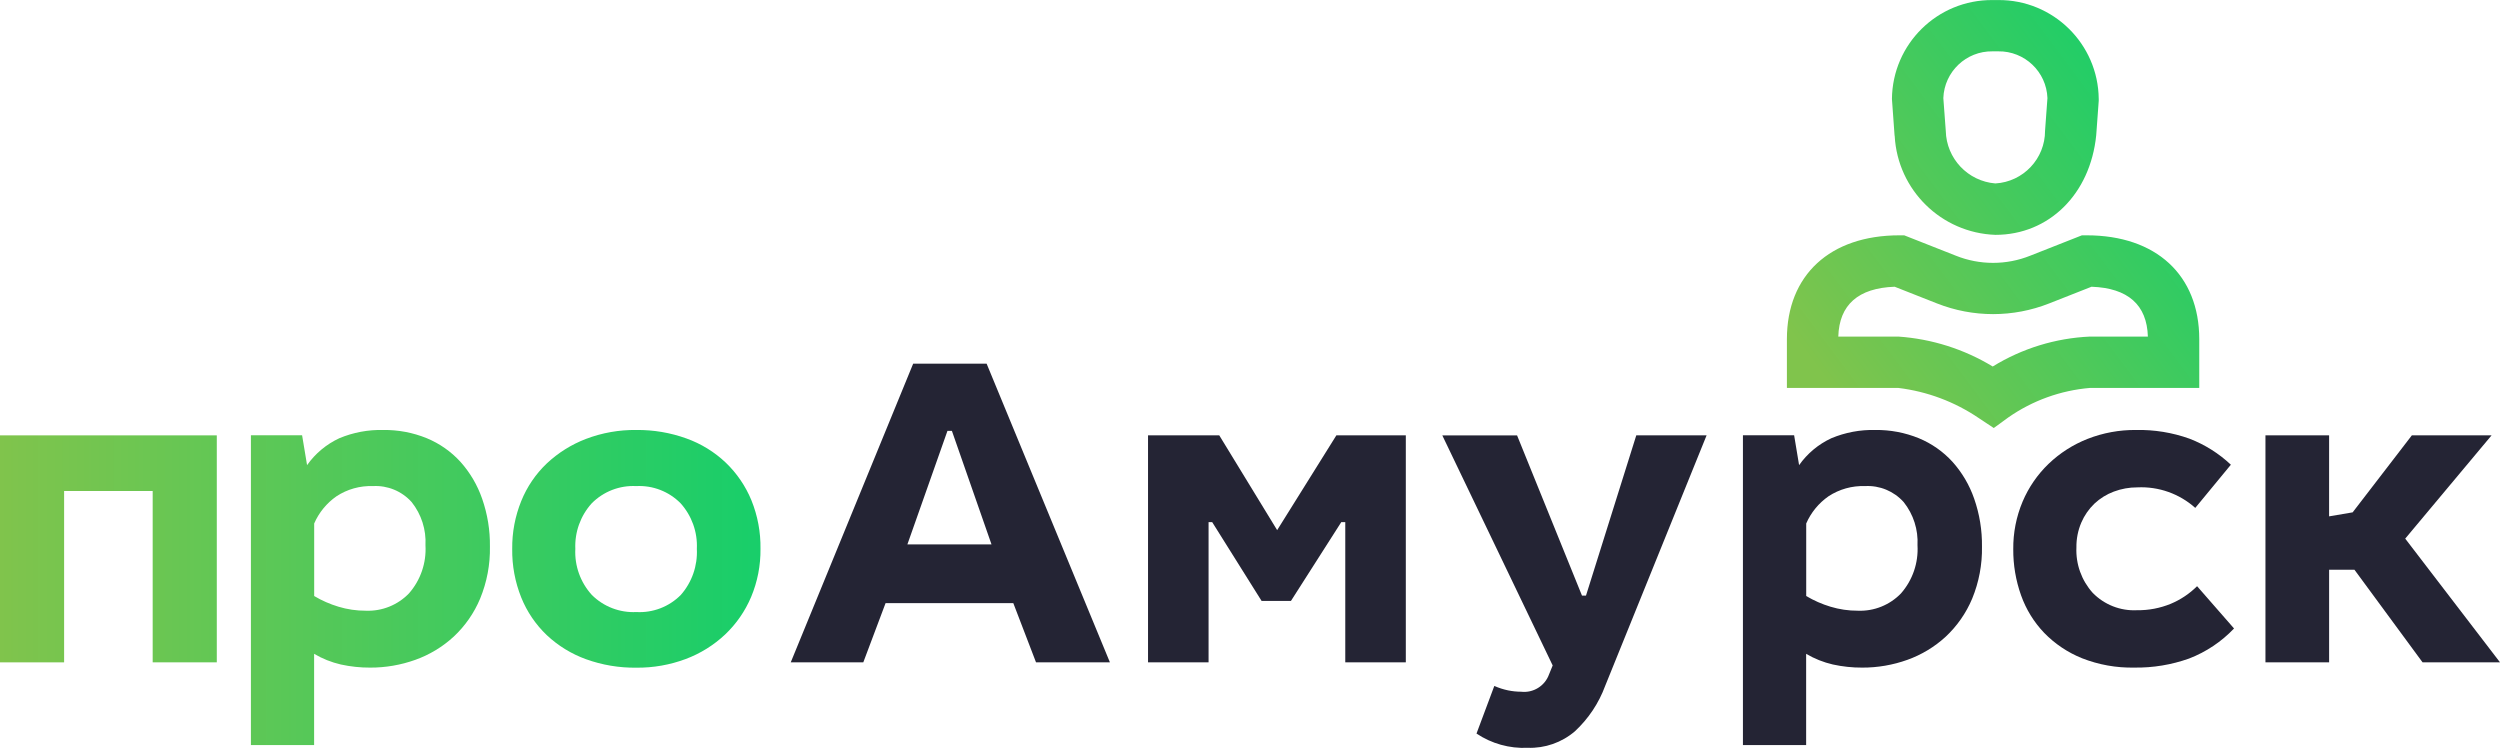
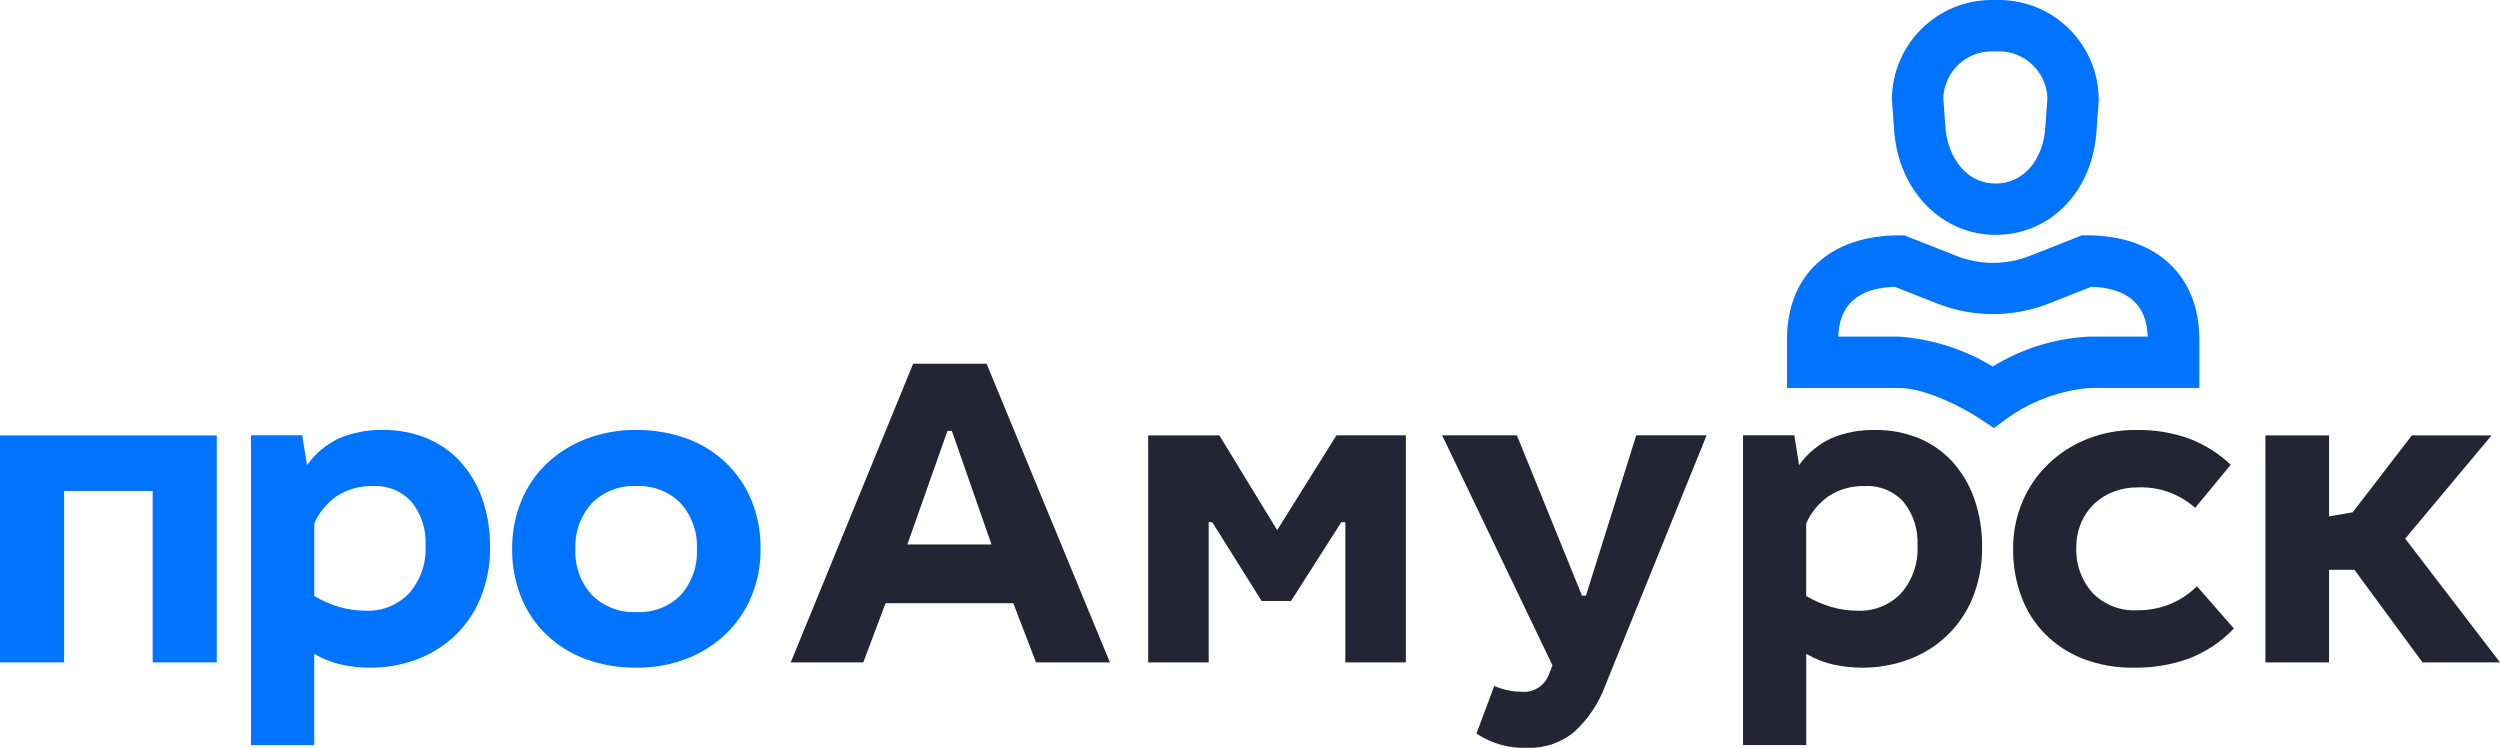
- <svg xmlns="http://www.w3.org/2000/svg" xmlns:xlink="http://www.w3.org/1999/xlink" width="138" height="41.279" viewBox="0 0 138 41.279">
+ <svg xmlns="http://www.w3.org/2000/svg" width="156" height="46.663" viewBox="0 0 156 46.663">
  <defs>
-     <linearGradient id="linear-gradient" y1="0.671" x2="3.508" y2="0.671" gradientUnits="objectBoundingBox">
-       <stop offset="0" stop-color="#80c44c" />
-       <stop offset="1" stop-color="#18ce6a" />
-     </linearGradient>
-     <linearGradient id="linear-gradient-2" x1="-1.05" y1="0.5" x2="2.132" y2="0.5" xlink:href="#linear-gradient" />
-     <linearGradient id="linear-gradient-3" x1="-2.062" y1="0.663" x2="1" y2="0.663" xlink:href="#linear-gradient" />
-     <linearGradient id="linear-gradient-4" x1="0.114" y1="0.913" x2="0.965" y2="0.252" xlink:href="#linear-gradient" />
+     <style>.a{fill:#242434;}.b{fill:#0073ff;}</style>
  </defs>
-   <g id="logo_ppl" transform="translate(-310 -3)">
-     <g id="Group_740" data-name="Group 740" transform="translate(2977.083 -1393.197)">
-       <g id="Group_739" data-name="Group 739">
-         <path id="Path_409" data-name="Path 409" d="M-2605.816,1432.758h-4.079l-1.253-3.267h-7.052l-1.229,3.267h-4.005l6.758-16.487h4.054Zm-6.536-6.511-2.186-6.265h-.246l-2.211,6.265Z" fill="#242434" />
-         <path id="Path_410" data-name="Path 410" d="M-2596.584,1425.461l3.269-5.233h3.833v12.53h-3.342v-7.74h-.221l-2.777,4.349h-1.622l-2.726-4.349h-.2v7.74h-3.342v-12.53h3.932Z" fill="#242434" />
-         <path id="Path_411" data-name="Path 411" d="M-2579.758,1429.073h.222l2.776-8.845h3.881l-5.6,13.833a6.47,6.47,0,0,1-1.671,2.505,3.8,3.8,0,0,1-2.605.91,4.683,4.683,0,0,1-2.825-.787l.983-2.628a3.767,3.767,0,0,0,.761.245,3.646,3.646,0,0,0,.713.074,1.462,1.462,0,0,0,1.548-.959l.2-.491-6.093-12.7h4.127Z" fill="#242434" />
-         <path id="Path_412" data-name="Path 412" d="M-2567.773,1421.873a4.493,4.493,0,0,1,1.782-1.486,5.911,5.911,0,0,1,2.42-.455,6.159,6.159,0,0,1,2.408.455,5.212,5.212,0,0,1,1.855,1.3,5.986,5.986,0,0,1,1.2,2.039,7.723,7.723,0,0,1,.43,2.641,7.207,7.207,0,0,1-.541,2.875,6.1,6.1,0,0,1-1.461,2.1,6.225,6.225,0,0,1-2.113,1.277,7.31,7.31,0,0,1-2.494.43,7.389,7.389,0,0,1-1.622-.172,5.207,5.207,0,0,1-1.475-.589v5.036h-3.489v-17.1h2.826Zm1.733,7.814a5.132,5.132,0,0,0,1.511.221,3.134,3.134,0,0,0,2.383-.958,3.7,3.7,0,0,0,.909-2.654,3.525,3.525,0,0,0-.762-2.383,2.666,2.666,0,0,0-2.137-.884,3.446,3.446,0,0,0-2.015.564,3.57,3.57,0,0,0-1.229,1.5v4.005A6.024,6.024,0,0,0-2566.04,1429.687Z" fill="#242434" />
-         <path id="Path_413" data-name="Path 413" d="M-2549.1,1423.1a3.644,3.644,0,0,0-1.3.233,3.2,3.2,0,0,0-1.07.664,3.2,3.2,0,0,0-.724,1.044,3.387,3.387,0,0,0-.271,1.376,3.518,3.518,0,0,0,.9,2.506,3.186,3.186,0,0,0,2.444.958,4.726,4.726,0,0,0,1.868-.356,4.541,4.541,0,0,0,1.449-.97l2.04,2.334a6.8,6.8,0,0,1-2.481,1.659,8.629,8.629,0,0,1-3.023.5,7.478,7.478,0,0,1-2.887-.516,6.08,6.08,0,0,1-2.088-1.4,5.8,5.8,0,0,1-1.278-2.075,7.437,7.437,0,0,1-.43-2.543,6.6,6.6,0,0,1,.516-2.629A6.3,6.3,0,0,1-2554,1421.8a6.6,6.6,0,0,1,2.15-1.376,7.136,7.136,0,0,1,2.678-.492,8.227,8.227,0,0,1,2.948.48,7,7,0,0,1,2.285,1.437l-1.965,2.384A4.472,4.472,0,0,0-2549.1,1423.1Z" fill="#242434" />
-         <path id="Path_414" data-name="Path 414" d="M-2538.517,1424.7l1.3-.221,3.268-4.25h4.4l-4.766,5.7,5.233,6.83h-4.275l-3.759-5.111h-1.4v5.111h-3.514v-12.53h3.514Z" fill="#242434" />
-       </g>
+   <g transform="translate(-321 13)">
+     <g transform="translate(2926.075 -1405.466)">
+       <path class="a" d="M-2535.817,1433.8h-4.611l-1.417-3.694h-7.972l-1.389,3.694h-4.527l7.639-18.637h4.583Zm-7.389-7.361-2.471-7.082h-.279l-2.5,7.082Z" />
+       <path class="a" d="M-2525.381,1425.547l3.7-5.916h4.333V1433.8h-3.778v-8.75h-.25l-3.139,4.917h-1.833l-3.083-4.917h-.222v8.75h-3.777v-14.165h4.444Z" />
+       <path class="a" d="M-2506.36,1429.63h.25l3.138-10h4.388l-6.332,15.637a7.3,7.3,0,0,1-1.889,2.833,4.292,4.292,0,0,1-2.944,1.028,5.293,5.293,0,0,1-3.194-.89l1.111-2.971a4.236,4.236,0,0,0,.861.278,4.148,4.148,0,0,0,.8.083,1.653,1.653,0,0,0,1.75-1.083l.222-.556-6.888-14.359h4.666Z" />
+       <path class="a" d="M-2492.812,1421.491a5.091,5.091,0,0,1,2.014-1.68,6.691,6.691,0,0,1,2.735-.514,6.975,6.975,0,0,1,2.723.514,5.905,5.905,0,0,1,2.1,1.472,6.8,6.8,0,0,1,1.361,2.305,8.755,8.755,0,0,1,.486,2.987,8.143,8.143,0,0,1-.611,3.249,6.9,6.9,0,0,1-1.653,2.375,7,7,0,0,1-2.388,1.444,8.245,8.245,0,0,1-2.819.486,8.29,8.29,0,0,1-1.834-.2,5.857,5.857,0,0,1-1.667-.665v5.693h-3.944v-19.331h3.2Zm1.958,8.834a5.849,5.849,0,0,0,1.709.249,3.541,3.541,0,0,0,2.693-1.083,4.186,4.186,0,0,0,1.028-3,3.988,3.988,0,0,0-.861-2.694,3.014,3.014,0,0,0-2.416-1,3.9,3.9,0,0,0-2.278.638,4.032,4.032,0,0,0-1.389,1.695v4.528A6.84,6.84,0,0,0-2490.854,1430.325Z" />
+       <path class="a" d="M-2471.708,1422.88a4.1,4.1,0,0,0-1.471.264,3.6,3.6,0,0,0-1.209.751,3.6,3.6,0,0,0-.819,1.179,3.826,3.826,0,0,0-.306,1.556,3.979,3.979,0,0,0,1.014,2.833,3.6,3.6,0,0,0,2.763,1.083,5.345,5.345,0,0,0,2.112-.4,5.159,5.159,0,0,0,1.638-1.1l2.306,2.639a7.682,7.682,0,0,1-2.806,1.875,9.738,9.738,0,0,1-3.416.569,8.469,8.469,0,0,1-3.264-.583,6.88,6.88,0,0,1-2.361-1.584,6.562,6.562,0,0,1-1.444-2.346,8.41,8.41,0,0,1-.486-2.875,7.466,7.466,0,0,1,.583-2.972,7.128,7.128,0,0,1,1.625-2.36,7.459,7.459,0,0,1,2.431-1.556,8.066,8.066,0,0,1,3.027-.556,9.32,9.32,0,0,1,3.333.542,7.954,7.954,0,0,1,2.583,1.624l-2.222,2.695A5.059,5.059,0,0,0-2471.708,1422.88Z" />
+       <path class="a" d="M-2459.741,1424.686l1.472-.251,3.693-4.8h4.972l-5.387,6.443,5.916,7.722h-4.834l-4.249-5.778h-1.583v5.778h-3.972v-14.165h3.972Z" />
+       <path class="b" d="M-2591.548,1433.8h-4V1423.1h-5.527V1433.8h-4v-14.165h13.527Z" />
+       <path class="b" d="M-2585.915,1421.491a5.1,5.1,0,0,1,2.013-1.68,6.693,6.693,0,0,1,2.736-.514,6.964,6.964,0,0,1,2.722.514,5.9,5.9,0,0,1,2.1,1.472,6.788,6.788,0,0,1,1.361,2.305,8.755,8.755,0,0,1,.486,2.987,8.122,8.122,0,0,1-.611,3.249,6.883,6.883,0,0,1-1.652,2.375,7.009,7.009,0,0,1-2.389,1.444,8.241,8.241,0,0,1-2.819.486,8.3,8.3,0,0,1-1.834-.2,5.834,5.834,0,0,1-1.665-.665v5.693h-3.944v-19.331h3.194Zm1.959,8.834a5.831,5.831,0,0,0,1.707.249,3.545,3.545,0,0,0,2.7-1.083,4.19,4.19,0,0,0,1.027-3,3.988,3.988,0,0,0-.861-2.694,3.017,3.017,0,0,0-2.417-1,3.894,3.894,0,0,0-2.277.638,4.022,4.022,0,0,0-1.388,1.695v4.528A6.781,6.781,0,0,0-2583.956,1430.325Z" />
+       <path class="b" d="M-2562.242,1419.825a6.993,6.993,0,0,1,2.458,1.514,6.887,6.887,0,0,1,1.6,2.347,7.776,7.776,0,0,1,.568,3.027,7.534,7.534,0,0,1-.583,3,6.966,6.966,0,0,1-1.625,2.347,7.338,7.338,0,0,1-2.458,1.528,8.563,8.563,0,0,1-3.082.541,8.925,8.925,0,0,1-3.139-.528,7.113,7.113,0,0,1-2.444-1.5,6.726,6.726,0,0,1-1.6-2.347,7.867,7.867,0,0,1-.57-3.042,7.723,7.723,0,0,1,.57-2.986,6.722,6.722,0,0,1,1.6-2.346,7.482,7.482,0,0,1,2.444-1.528,8.516,8.516,0,0,1,3.139-.556A8.979,8.979,0,0,1-2562.242,1419.825Zm-5.916,4.055a3.98,3.98,0,0,0-1.014,2.833,3.975,3.975,0,0,0,1.028,2.875,3.672,3.672,0,0,0,2.778,1.069,3.616,3.616,0,0,0,2.777-1.069,4.043,4.043,0,0,0,1-2.875,3.963,3.963,0,0,0-1.014-2.846,3.626,3.626,0,0,0-2.763-1.07A3.637,3.637,0,0,0-2568.158,1423.88Z" />
+       <path class="b" d="M-2474.861,1407.15h-.3l-3.218,1.268a6.224,6.224,0,0,1-4.653,0l-3.217-1.268h-.3c-4.327,0-7.016,2.483-7.016,6.477v3.045h6.952c1.8,0,4.235,1.36,5.024,1.884l.932.619.9-.659a10.413,10.413,0,0,1,5.1-1.844h6.821v-3.045C-2467.846,1409.633-2470.534,1407.15-2474.861,1407.15Zm.194,6.318a12.666,12.666,0,0,0-6.063,1.868,13.076,13.076,0,0,0-5.891-1.868h-3.746c.06-1.983,1.242-3.029,3.519-3.109l2.637,1.04a9.531,9.531,0,0,0,7,0l2.638-1.04c2.276.08,3.458,1.126,3.517,3.109Zm-12.179-12.507c.4,3.569,3.038,6.16,6.284,6.16,3.337,0,5.921-2.54,6.29-6.219l.157-2.145,0-.117a6.232,6.232,0,0,0-6.275-6.174h-.355a6.232,6.232,0,0,0-6.275,6.174l.163,2.263Zm6.106-5.291h.355a3.029,3.029,0,0,1,3.071,2.917l-.149,2.038c-.164,1.639-1.187,3.292-3.1,3.292-1.867,0-2.912-1.695-3.1-3.282l-.152-2.048A3.027,3.027,0,0,1-2480.74,1395.67Z" />
    </g>
-     <g id="Group_742" data-name="Group 742" transform="translate(2977.083 -1393.197)">
-       <g id="Group_741" data-name="Group 741">
-         <path id="Path_415" data-name="Path 415" d="M-2655.116,1432.758h-3.539V1423.3h-4.889v9.459h-3.539v-12.53h11.967Z" fill="url(#linear-gradient)" />
-         <path id="Path_416" data-name="Path 416" d="M-2650.133,1421.873a4.5,4.5,0,0,1,1.781-1.486,5.909,5.909,0,0,1,2.42-.455,6.153,6.153,0,0,1,2.408.455,5.208,5.208,0,0,1,1.855,1.3,6,6,0,0,1,1.2,2.039,7.723,7.723,0,0,1,.43,2.641,7.194,7.194,0,0,1-.541,2.875,6.081,6.081,0,0,1-1.461,2.1,6.207,6.207,0,0,1-2.114,1.277,7.3,7.3,0,0,1-2.493.43,7.4,7.4,0,0,1-1.622-.172,5.207,5.207,0,0,1-1.474-.589v5.036h-3.489v-17.1h2.826Zm1.732,7.814a5.13,5.13,0,0,0,1.511.221,3.134,3.134,0,0,0,2.384-.958,3.7,3.7,0,0,0,.909-2.654,3.527,3.527,0,0,0-.762-2.383,2.67,2.67,0,0,0-2.138-.884,3.439,3.439,0,0,0-2.014.564,3.564,3.564,0,0,0-1.229,1.5v4.005A5.993,5.993,0,0,0-2648.4,1429.687Z" fill="url(#linear-gradient-2)" />
-         <path id="Path_417" data-name="Path 417" d="M-2629.192,1420.4a6.18,6.18,0,0,1,2.175,1.339,6.085,6.085,0,0,1,1.413,2.076,6.869,6.869,0,0,1,.5,2.678,6.668,6.668,0,0,1-.516,2.654,6.157,6.157,0,0,1-1.437,2.075,6.5,6.5,0,0,1-2.174,1.352,7.56,7.56,0,0,1-2.727.479,7.888,7.888,0,0,1-2.777-.467,6.3,6.3,0,0,1-2.162-1.326,5.94,5.94,0,0,1-1.412-2.077,6.957,6.957,0,0,1-.5-2.69,6.836,6.836,0,0,1,.5-2.642,5.942,5.942,0,0,1,1.412-2.075,6.616,6.616,0,0,1,2.162-1.352,7.54,7.54,0,0,1,2.777-.492A7.9,7.9,0,0,1-2629.192,1420.4Zm-5.233,3.586a3.524,3.524,0,0,0-.9,2.507,3.518,3.518,0,0,0,.91,2.543,3.247,3.247,0,0,0,2.457.946,3.2,3.2,0,0,0,2.457-.946,3.578,3.578,0,0,0,.884-2.543,3.507,3.507,0,0,0-.9-2.518,3.205,3.205,0,0,0-2.444-.946A3.221,3.221,0,0,0-2634.425,1423.986Z" fill="url(#linear-gradient-3)" />
-       </g>
-     </g>
-     <path id="Path_418" data-name="Path 418" d="M-2551.893,1409.187h-.269l-2.846,1.122a5.514,5.514,0,0,1-4.117,0l-2.845-1.122h-.269c-3.828,0-6.207,2.2-6.207,5.729v2.695h6.15a10.078,10.078,0,0,1,4.444,1.666l.825.547.8-.583a9.221,9.221,0,0,1,4.509-1.63h6.034v-2.695C-2545.687,1411.383-2548.065,1409.187-2551.893,1409.187Zm.172,5.589a11.2,11.2,0,0,0-5.364,1.652,11.577,11.577,0,0,0-5.211-1.652h-3.313c.052-1.754,1.1-2.68,3.112-2.751l2.332.92a8.425,8.425,0,0,0,6.2,0l2.334-.92c2.013.071,3.059,1,3.111,2.751Zm-10.774-11.064a5.772,5.772,0,0,0,5.558,5.449c2.953,0,5.239-2.246,5.565-5.5l.139-1.9,0-.1a5.513,5.513,0,0,0-5.55-5.461h-.315a5.513,5.513,0,0,0-5.55,5.461l.144,2Zm5.4-4.681h.315a2.679,2.679,0,0,1,2.716,2.581l-.132,1.8a2.911,2.911,0,0,1-2.742,2.911,2.978,2.978,0,0,1-2.738-2.9l-.135-1.812A2.679,2.679,0,0,1-2557.094,1399.031Z" transform="translate(2977.083 -1393.197)" fill="url(#linear-gradient-4)" />
  </g>
</svg>
